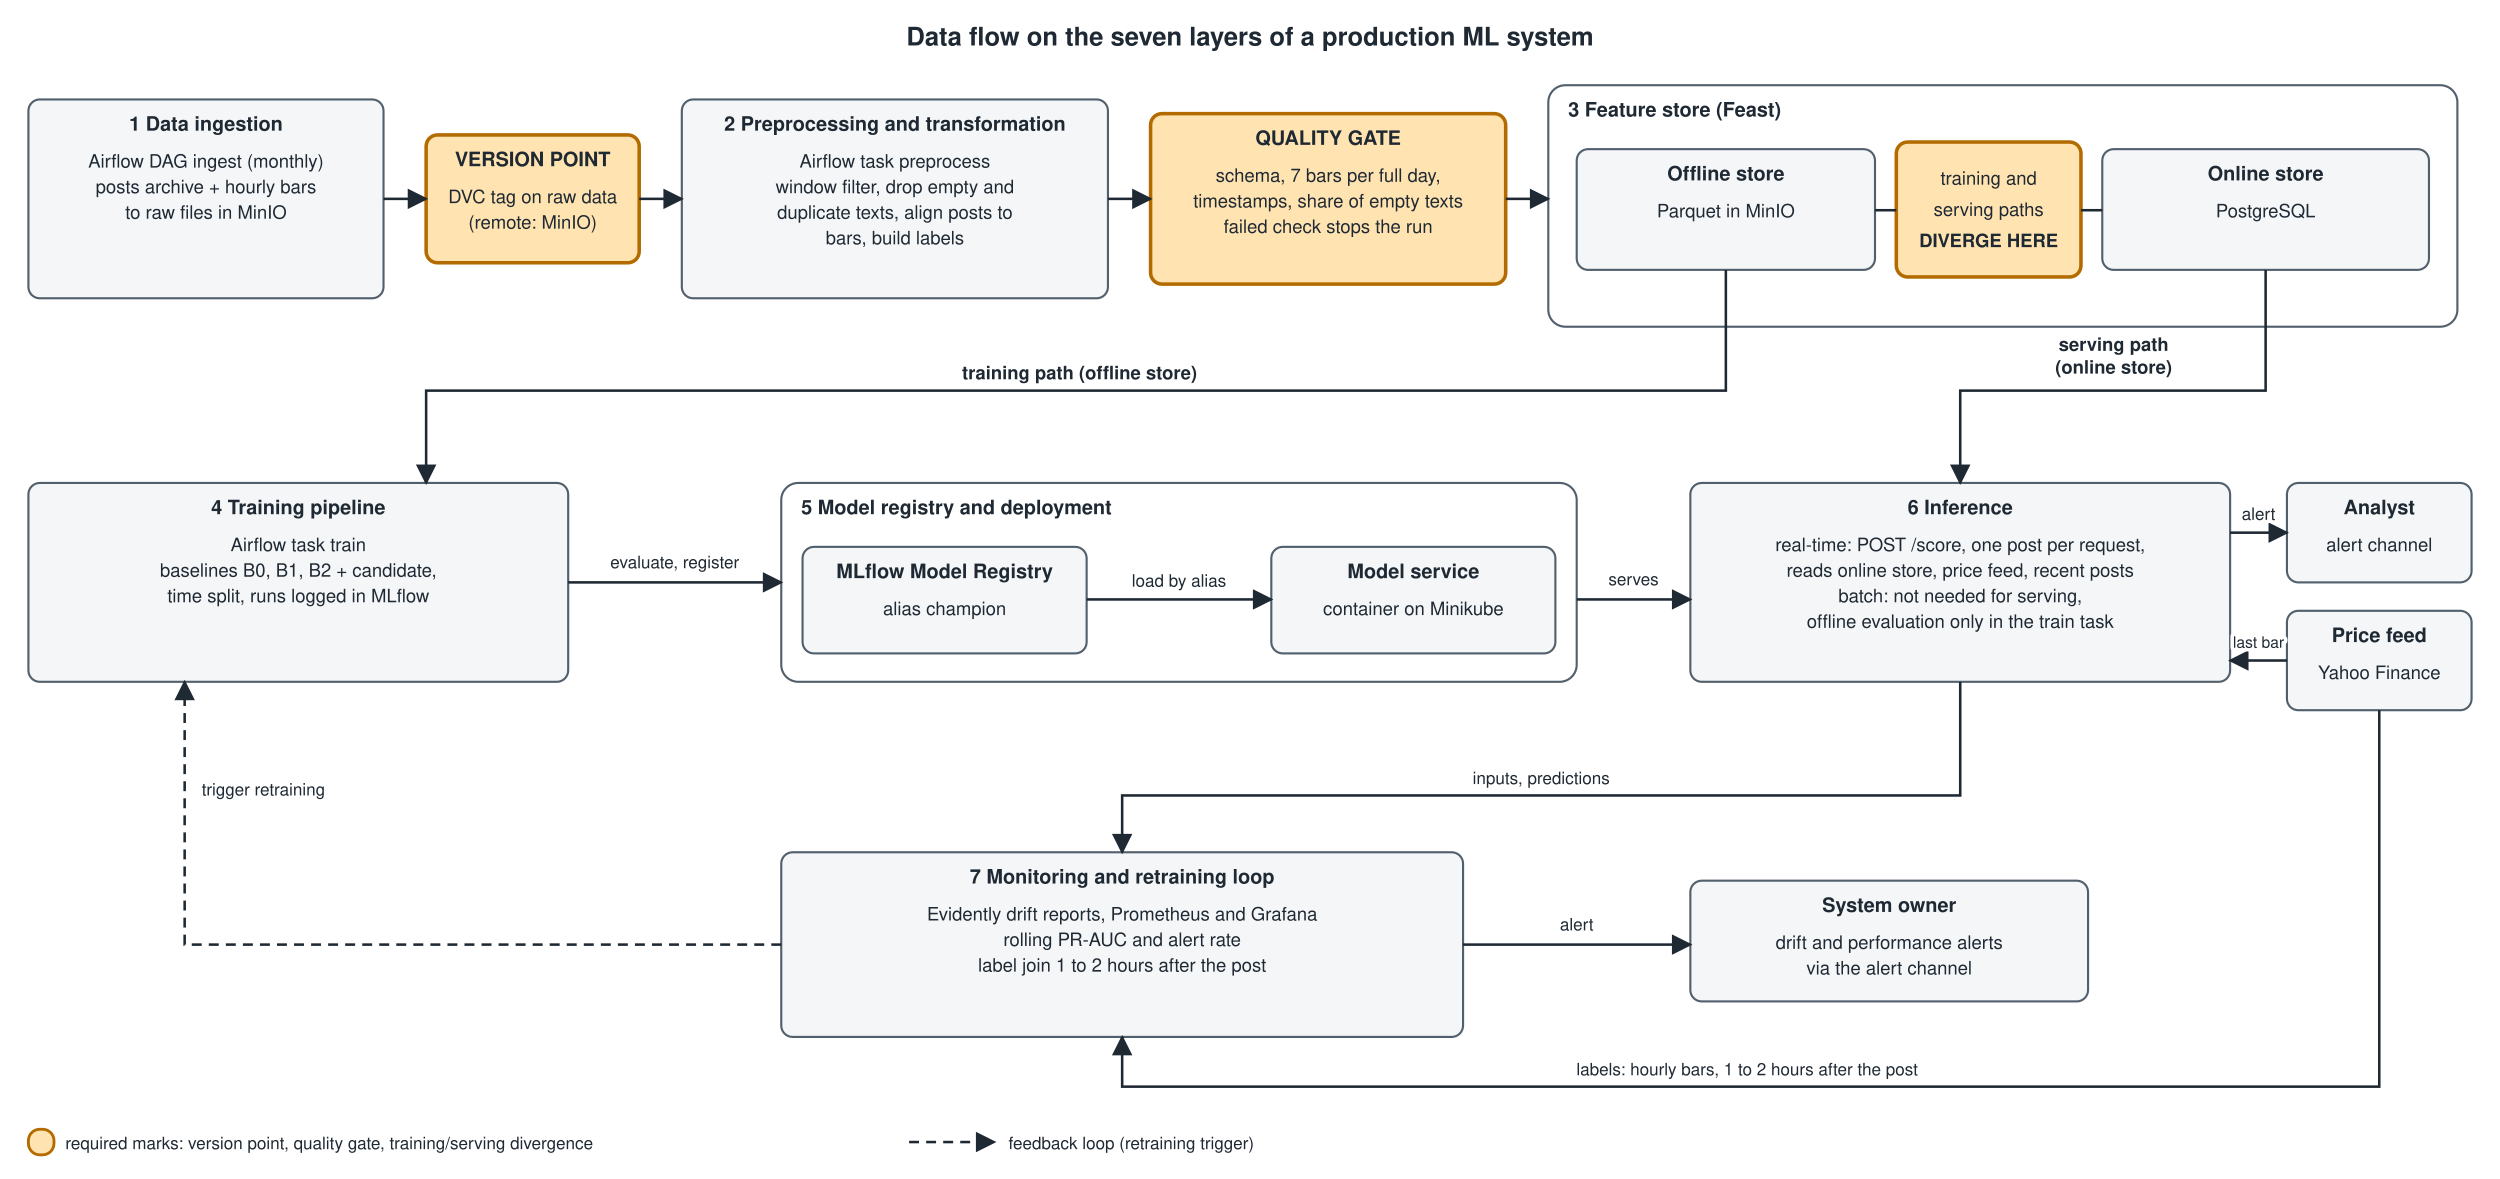
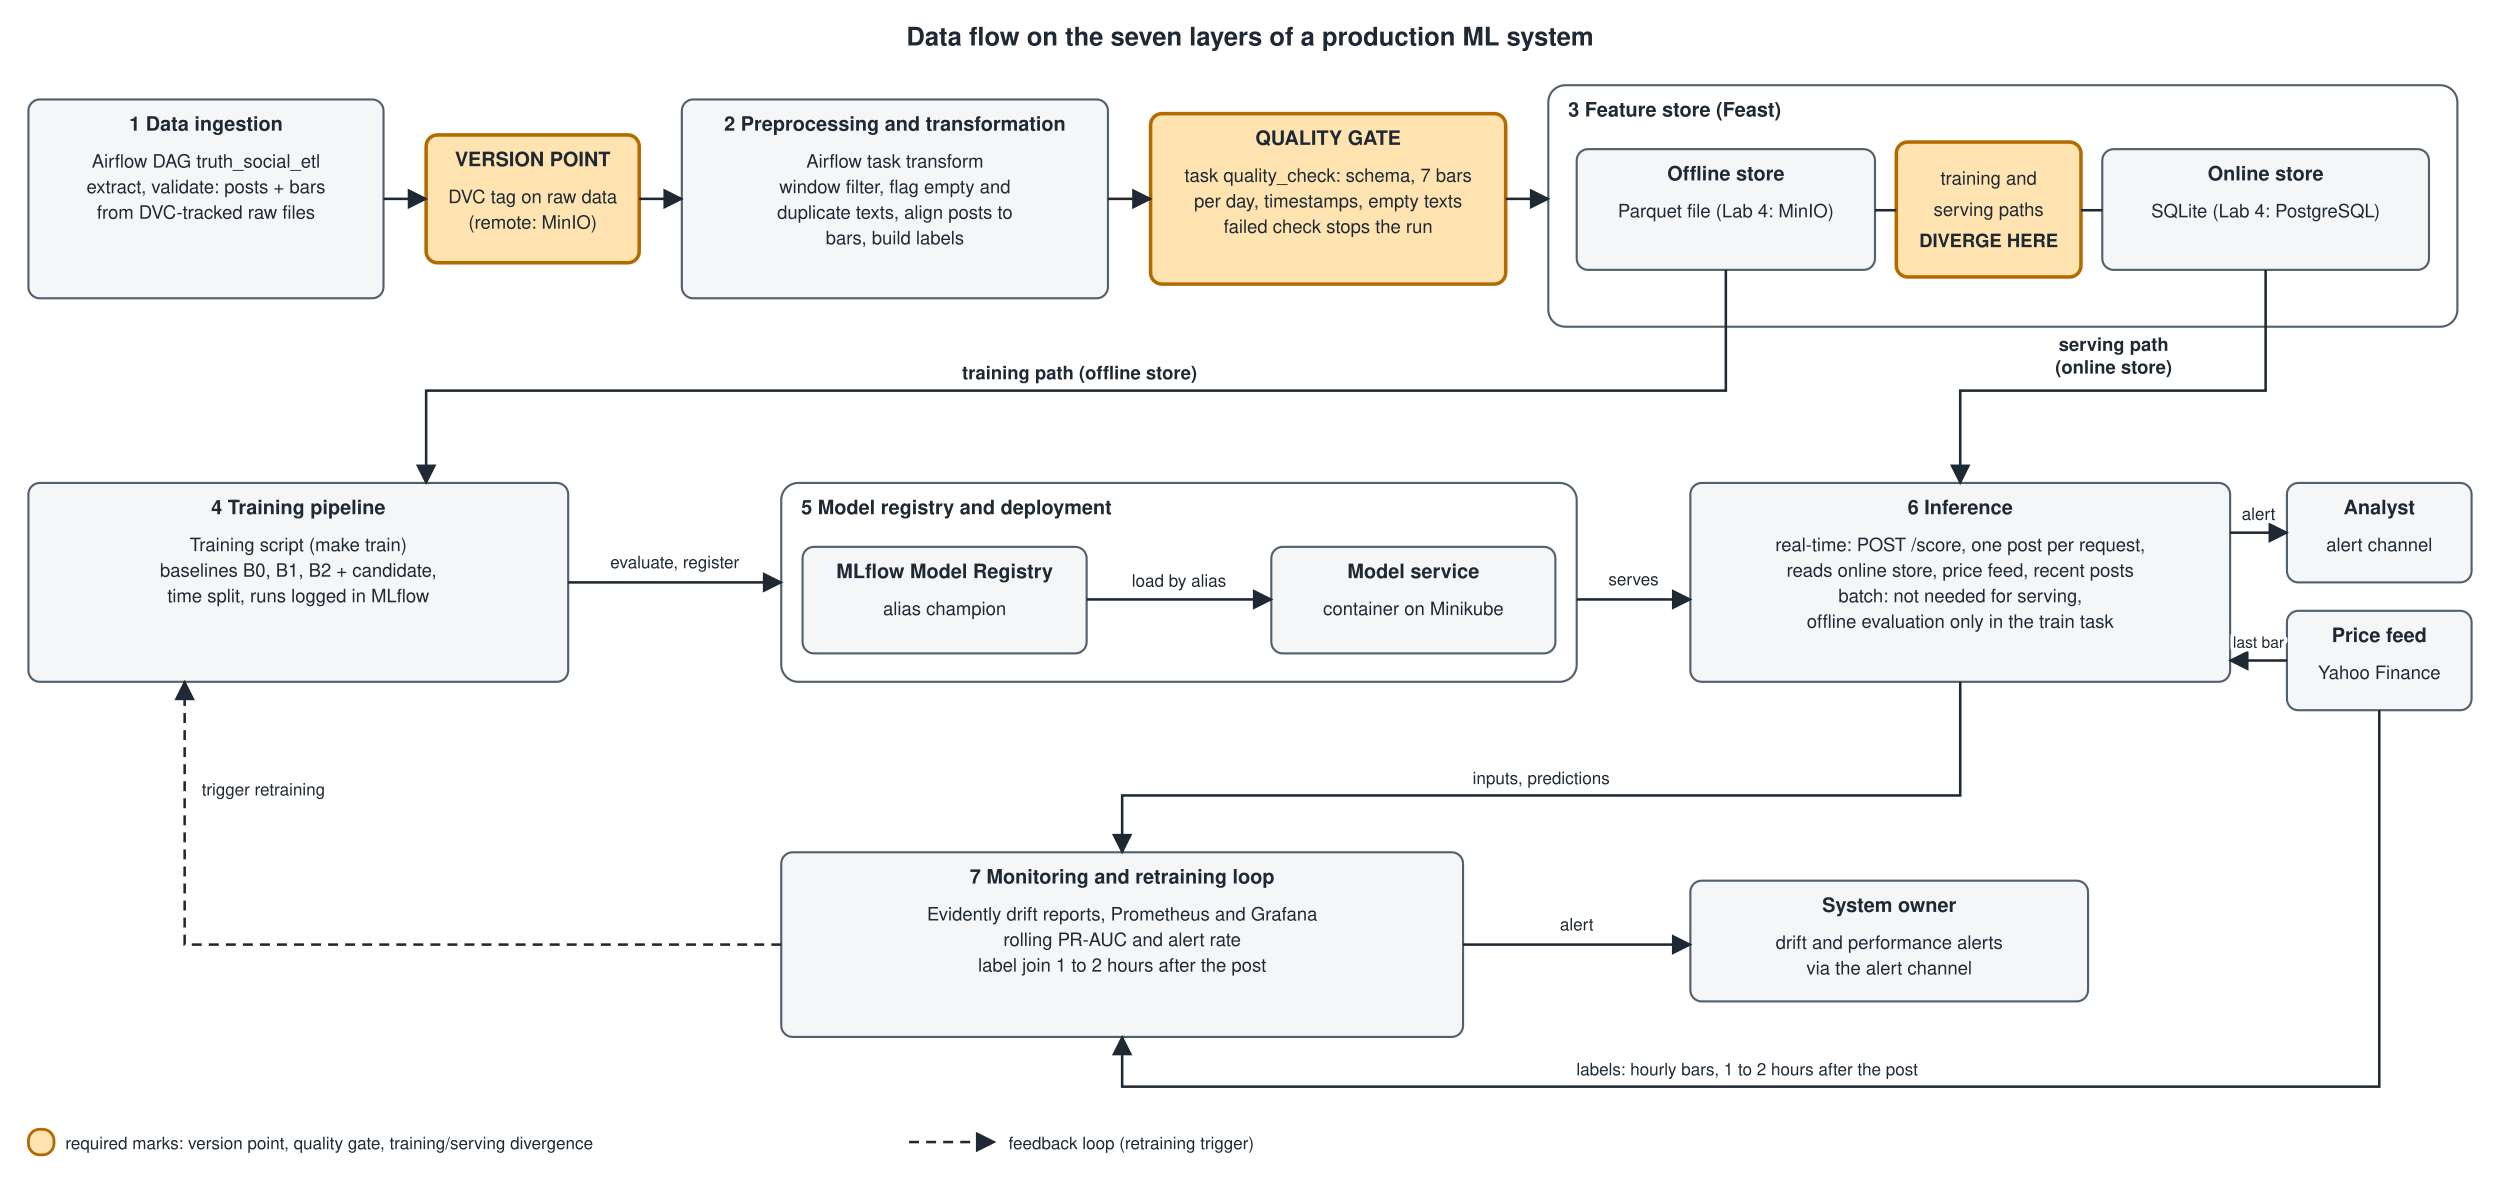
<svg xmlns="http://www.w3.org/2000/svg" width="1760" height="830" viewBox="0 0 1760 830">
  <defs>
    <marker id="ah" viewBox="0 0 10 10" refX="9" refY="5" markerWidth="8" markerHeight="8" orient="auto-start-reverse">
      <path d="M 0 0 L 10 5 L 0 10 z" fill="#1f2933" />
    </marker>
  </defs>
  <rect width="1760" height="830" fill="#ffffff" />
  <text x="880" y="32" font-family="Helvetica, Arial, sans-serif" font-size="18" font-weight="700" text-anchor="middle" fill="#1f2933">Data flow on the seven layers of a production ML system</text>
  <rect x="20" y="70" width="250" height="140" rx="8" fill="#f4f6f8" stroke="#52606d" stroke-width="1.5" />
  <text x="145.0" y="92" font-family="Helvetica, Arial, sans-serif" font-size="14" font-weight="700" text-anchor="middle" fill="#1f2933">1 Data ingestion</text>
-   <text x="145.0" y="118" font-family="Helvetica, Arial, sans-serif" font-size="13" font-weight="400" text-anchor="middle" fill="#1f2933">Airflow DAG ingest (monthly)</text>
-   <text x="145.0" y="136" font-family="Helvetica, Arial, sans-serif" font-size="13" font-weight="400" text-anchor="middle" fill="#1f2933">posts archive + hourly bars</text>
-   <text x="145.0" y="154" font-family="Helvetica, Arial, sans-serif" font-size="13" font-weight="400" text-anchor="middle" fill="#1f2933">to raw files in MinIO</text>
+   <text x="145.0" y="118" font-family="Helvetica, Arial, sans-serif" font-size="13" font-weight="400" text-anchor="middle" fill="#1f2933">Airflow DAG truth_social_etl</text>
+   <text x="145.0" y="136" font-family="Helvetica, Arial, sans-serif" font-size="13" font-weight="400" text-anchor="middle" fill="#1f2933">extract, validate: posts + bars</text>
+   <text x="145.0" y="154" font-family="Helvetica, Arial, sans-serif" font-size="13" font-weight="400" text-anchor="middle" fill="#1f2933">from DVC-tracked raw files</text>
  <rect x="300" y="95" width="150" height="90" rx="8" fill="#ffe3b0" stroke="#b36b00" stroke-width="2.5" />
  <text x="375.0" y="117" font-family="Helvetica, Arial, sans-serif" font-size="14" font-weight="700" text-anchor="middle" fill="#1f2933">VERSION POINT</text>
  <text x="375.0" y="143" font-family="Helvetica, Arial, sans-serif" font-size="13" font-weight="400" text-anchor="middle" fill="#1f2933">DVC tag on raw data</text>
  <text x="375.0" y="161" font-family="Helvetica, Arial, sans-serif" font-size="13" font-weight="400" text-anchor="middle" fill="#1f2933">(remote: MinIO)</text>
  <rect x="480" y="70" width="300" height="140" rx="8" fill="#f4f6f8" stroke="#52606d" stroke-width="1.5" />
  <text x="630.0" y="92" font-family="Helvetica, Arial, sans-serif" font-size="14" font-weight="700" text-anchor="middle" fill="#1f2933">2 Preprocessing and transformation</text>
-   <text x="630.0" y="118" font-family="Helvetica, Arial, sans-serif" font-size="13" font-weight="400" text-anchor="middle" fill="#1f2933">Airflow task preprocess</text>
-   <text x="630.0" y="136" font-family="Helvetica, Arial, sans-serif" font-size="13" font-weight="400" text-anchor="middle" fill="#1f2933">window filter, drop empty and</text>
+   <text x="630.0" y="118" font-family="Helvetica, Arial, sans-serif" font-size="13" font-weight="400" text-anchor="middle" fill="#1f2933">Airflow task transform</text>
+   <text x="630.0" y="136" font-family="Helvetica, Arial, sans-serif" font-size="13" font-weight="400" text-anchor="middle" fill="#1f2933">window filter, flag empty and</text>
  <text x="630.0" y="154" font-family="Helvetica, Arial, sans-serif" font-size="13" font-weight="400" text-anchor="middle" fill="#1f2933">duplicate texts, align posts to</text>
  <text x="630.0" y="172" font-family="Helvetica, Arial, sans-serif" font-size="13" font-weight="400" text-anchor="middle" fill="#1f2933">bars, build labels</text>
  <rect x="810" y="80" width="250" height="120" rx="8" fill="#ffe3b0" stroke="#b36b00" stroke-width="2.5" />
  <text x="935.0" y="102" font-family="Helvetica, Arial, sans-serif" font-size="14" font-weight="700" text-anchor="middle" fill="#1f2933">QUALITY GATE</text>
-   <text x="935.0" y="128" font-family="Helvetica, Arial, sans-serif" font-size="13" font-weight="400" text-anchor="middle" fill="#1f2933">schema, 7 bars per full day,</text>
-   <text x="935.0" y="146" font-family="Helvetica, Arial, sans-serif" font-size="13" font-weight="400" text-anchor="middle" fill="#1f2933">timestamps, share of empty texts</text>
+   <text x="935.0" y="128" font-family="Helvetica, Arial, sans-serif" font-size="13" font-weight="400" text-anchor="middle" fill="#1f2933">task quality_check: schema, 7 bars</text>
+   <text x="935.0" y="146" font-family="Helvetica, Arial, sans-serif" font-size="13" font-weight="400" text-anchor="middle" fill="#1f2933">per day, timestamps, empty texts</text>
  <text x="935.0" y="164" font-family="Helvetica, Arial, sans-serif" font-size="13" font-weight="400" text-anchor="middle" fill="#1f2933">failed check stops the run</text>
  <rect x="1090" y="60" width="640" height="170" rx="12" fill="#ffffff" stroke="#52606d" stroke-width="1.5" />
  <text x="1104" y="82" font-family="Helvetica, Arial, sans-serif" font-size="14" font-weight="700" text-anchor="start" fill="#1f2933">3 Feature store (Feast)</text>
  <rect x="1110" y="105" width="210" height="85" rx="8" fill="#f4f6f8" stroke="#52606d" stroke-width="1.5" />
  <text x="1215.0" y="127" font-family="Helvetica, Arial, sans-serif" font-size="14" font-weight="700" text-anchor="middle" fill="#1f2933">Offline store</text>
-   <text x="1215.0" y="153" font-family="Helvetica, Arial, sans-serif" font-size="13" font-weight="400" text-anchor="middle" fill="#1f2933">Parquet in MinIO</text>
+   <text x="1215.0" y="153" font-family="Helvetica, Arial, sans-serif" font-size="13" font-weight="400" text-anchor="middle" fill="#1f2933">Parquet file (Lab 4: MinIO)</text>
  <rect x="1480" y="105" width="230" height="85" rx="8" fill="#f4f6f8" stroke="#52606d" stroke-width="1.5" />
  <text x="1595.0" y="127" font-family="Helvetica, Arial, sans-serif" font-size="14" font-weight="700" text-anchor="middle" fill="#1f2933">Online store</text>
-   <text x="1595.0" y="153" font-family="Helvetica, Arial, sans-serif" font-size="13" font-weight="400" text-anchor="middle" fill="#1f2933">PostgreSQL</text>
+   <text x="1595.0" y="153" font-family="Helvetica, Arial, sans-serif" font-size="13" font-weight="400" text-anchor="middle" fill="#1f2933">SQLite (Lab 4: PostgreSQL)</text>
  <rect x="1335" y="100" width="130" height="95" rx="8" fill="#ffe3b0" stroke="#b36b00" stroke-width="2.5" />
  <text x="1400" y="130" font-family="Helvetica, Arial, sans-serif" font-size="13" font-weight="400" text-anchor="middle" fill="#1f2933">training and</text>
  <text x="1400" y="152" font-family="Helvetica, Arial, sans-serif" font-size="13" font-weight="400" text-anchor="middle" fill="#1f2933">serving paths</text>
  <text x="1400" y="174" font-family="Helvetica, Arial, sans-serif" font-size="13" font-weight="700" text-anchor="middle" fill="#1f2933">DIVERGE HERE</text>
  <path d="M 1320 148 L 1335 148" fill="none" stroke="#1f2933" stroke-width="1.8" />
  <path d="M 1465 148 L 1480 148" fill="none" stroke="#1f2933" stroke-width="1.8" />
  <path d="M 270 140 L 300 140" fill="none" stroke="#1f2933" stroke-width="1.8" marker-end="url(#ah)" />
  <path d="M 450 140 L 480 140" fill="none" stroke="#1f2933" stroke-width="1.8" marker-end="url(#ah)" />
  <path d="M 780 140 L 810 140" fill="none" stroke="#1f2933" stroke-width="1.8" marker-end="url(#ah)" />
  <path d="M 1060 140 L 1090 140" fill="none" stroke="#1f2933" stroke-width="1.8" marker-end="url(#ah)" />
  <rect x="20" y="340" width="380" height="140" rx="8" fill="#f4f6f8" stroke="#52606d" stroke-width="1.5" />
  <text x="210.0" y="362" font-family="Helvetica, Arial, sans-serif" font-size="14" font-weight="700" text-anchor="middle" fill="#1f2933">4 Training pipeline</text>
-   <text x="210.0" y="388" font-family="Helvetica, Arial, sans-serif" font-size="13" font-weight="400" text-anchor="middle" fill="#1f2933">Airflow task train</text>
+   <text x="210.0" y="388" font-family="Helvetica, Arial, sans-serif" font-size="13" font-weight="400" text-anchor="middle" fill="#1f2933">Training script (make train)</text>
  <text x="210.0" y="406" font-family="Helvetica, Arial, sans-serif" font-size="13" font-weight="400" text-anchor="middle" fill="#1f2933">baselines B0, B1, B2 + candidate,</text>
  <text x="210.0" y="424" font-family="Helvetica, Arial, sans-serif" font-size="13" font-weight="400" text-anchor="middle" fill="#1f2933">time split, runs logged in MLflow</text>
  <rect x="550" y="340" width="560" height="140" rx="12" fill="#ffffff" stroke="#52606d" stroke-width="1.5" />
  <text x="564" y="362" font-family="Helvetica, Arial, sans-serif" font-size="14" font-weight="700" text-anchor="start" fill="#1f2933">5 Model registry and deployment</text>
  <rect x="565" y="385" width="200" height="75" rx="8" fill="#f4f6f8" stroke="#52606d" stroke-width="1.5" />
  <text x="665.0" y="407" font-family="Helvetica, Arial, sans-serif" font-size="14" font-weight="700" text-anchor="middle" fill="#1f2933">MLflow Model Registry</text>
  <text x="665.0" y="433" font-family="Helvetica, Arial, sans-serif" font-size="13" font-weight="400" text-anchor="middle" fill="#1f2933">alias champion</text>
  <rect x="895" y="385" width="200" height="75" rx="8" fill="#f4f6f8" stroke="#52606d" stroke-width="1.5" />
  <text x="995.0" y="407" font-family="Helvetica, Arial, sans-serif" font-size="14" font-weight="700" text-anchor="middle" fill="#1f2933">Model service</text>
  <text x="995.0" y="433" font-family="Helvetica, Arial, sans-serif" font-size="13" font-weight="400" text-anchor="middle" fill="#1f2933">container on Minikube</text>
  <path d="M 765 422 L 895 422" fill="none" stroke="#1f2933" stroke-width="1.8" marker-end="url(#ah)" />
  <text x="830" y="413" font-family="Helvetica, Arial, sans-serif" font-size="12" font-weight="400" text-anchor="middle" fill="#1f2933" stroke="white" stroke-width="5" paint-order="stroke" stroke-linejoin="round">load by alias</text>
  <rect x="1190" y="340" width="380" height="140" rx="8" fill="#f4f6f8" stroke="#52606d" stroke-width="1.5" />
  <text x="1380.0" y="362" font-family="Helvetica, Arial, sans-serif" font-size="14" font-weight="700" text-anchor="middle" fill="#1f2933">6 Inference</text>
  <text x="1380.0" y="388" font-family="Helvetica, Arial, sans-serif" font-size="13" font-weight="400" text-anchor="middle" fill="#1f2933">real-time: POST /score, one post per request,</text>
  <text x="1380.0" y="406" font-family="Helvetica, Arial, sans-serif" font-size="13" font-weight="400" text-anchor="middle" fill="#1f2933">reads online store, price feed, recent posts</text>
  <text x="1380.0" y="424" font-family="Helvetica, Arial, sans-serif" font-size="13" font-weight="400" text-anchor="middle" fill="#1f2933">batch: not needed for serving,</text>
  <text x="1380.0" y="442" font-family="Helvetica, Arial, sans-serif" font-size="13" font-weight="400" text-anchor="middle" fill="#1f2933">offline evaluation only in the train task</text>
  <rect x="1610" y="340" width="130" height="70" rx="8" fill="#f4f6f8" stroke="#52606d" stroke-width="1.5" />
  <text x="1675.0" y="362" font-family="Helvetica, Arial, sans-serif" font-size="14" font-weight="700" text-anchor="middle" fill="#1f2933">Analyst</text>
  <text x="1675.0" y="388" font-family="Helvetica, Arial, sans-serif" font-size="13" font-weight="400" text-anchor="middle" fill="#1f2933">alert channel</text>
  <rect x="1610" y="430" width="130" height="70" rx="8" fill="#f4f6f8" stroke="#52606d" stroke-width="1.5" />
  <text x="1675.0" y="452" font-family="Helvetica, Arial, sans-serif" font-size="14" font-weight="700" text-anchor="middle" fill="#1f2933">Price feed</text>
  <text x="1675.0" y="478" font-family="Helvetica, Arial, sans-serif" font-size="13" font-weight="400" text-anchor="middle" fill="#1f2933">Yahoo Finance</text>
  <rect x="550" y="600" width="480" height="130" rx="8" fill="#f4f6f8" stroke="#52606d" stroke-width="1.5" />
  <text x="790.0" y="622" font-family="Helvetica, Arial, sans-serif" font-size="14" font-weight="700" text-anchor="middle" fill="#1f2933">7 Monitoring and retraining loop</text>
  <text x="790.0" y="648" font-family="Helvetica, Arial, sans-serif" font-size="13" font-weight="400" text-anchor="middle" fill="#1f2933">Evidently drift reports, Prometheus and Grafana</text>
  <text x="790.0" y="666" font-family="Helvetica, Arial, sans-serif" font-size="13" font-weight="400" text-anchor="middle" fill="#1f2933">rolling PR-AUC and alert rate</text>
  <text x="790.0" y="684" font-family="Helvetica, Arial, sans-serif" font-size="13" font-weight="400" text-anchor="middle" fill="#1f2933">label join 1 to 2 hours after the post</text>
  <rect x="1190" y="620" width="280" height="85" rx="8" fill="#f4f6f8" stroke="#52606d" stroke-width="1.5" />
  <text x="1330.0" y="642" font-family="Helvetica, Arial, sans-serif" font-size="14" font-weight="700" text-anchor="middle" fill="#1f2933">System owner</text>
  <text x="1330.0" y="668" font-family="Helvetica, Arial, sans-serif" font-size="13" font-weight="400" text-anchor="middle" fill="#1f2933">drift and performance alerts</text>
  <text x="1330.0" y="686" font-family="Helvetica, Arial, sans-serif" font-size="13" font-weight="400" text-anchor="middle" fill="#1f2933">via the alert channel</text>
  <path d="M 1215 190 L 1215 275 L 300 275 L 300 340" fill="none" stroke="#1f2933" stroke-width="1.8" marker-end="url(#ah)" />
  <text x="760" y="267" font-family="Helvetica, Arial, sans-serif" font-size="13" font-weight="700" text-anchor="middle" fill="#1f2933" stroke="white" stroke-width="5" paint-order="stroke" stroke-linejoin="round">training path (offline store)</text>
  <path d="M 1595 190 L 1595 275 L 1380 275 L 1380 340" fill="none" stroke="#1f2933" stroke-width="1.8" marker-end="url(#ah)" />
  <text x="1488" y="247" font-family="Helvetica, Arial, sans-serif" font-size="13" font-weight="700" text-anchor="middle" fill="#1f2933" stroke="white" stroke-width="5" paint-order="stroke" stroke-linejoin="round">serving path</text>
  <text x="1488" y="263" font-family="Helvetica, Arial, sans-serif" font-size="13" font-weight="700" text-anchor="middle" fill="#1f2933" stroke="white" stroke-width="5" paint-order="stroke" stroke-linejoin="round">(online store)</text>
  <path d="M 400 410 L 550 410" fill="none" stroke="#1f2933" stroke-width="1.8" marker-end="url(#ah)" />
  <text x="475" y="400" font-family="Helvetica, Arial, sans-serif" font-size="12" font-weight="400" text-anchor="middle" fill="#1f2933" stroke="white" stroke-width="5" paint-order="stroke" stroke-linejoin="round">evaluate, register</text>
  <path d="M 1110 422 L 1190 422" fill="none" stroke="#1f2933" stroke-width="1.8" marker-end="url(#ah)" />
  <text x="1150" y="412" font-family="Helvetica, Arial, sans-serif" font-size="12" font-weight="400" text-anchor="middle" fill="#1f2933" stroke="white" stroke-width="5" paint-order="stroke" stroke-linejoin="round">serves</text>
  <path d="M 1570 375 L 1610 375" fill="none" stroke="#1f2933" stroke-width="1.8" marker-end="url(#ah)" />
  <text x="1590" y="366" font-family="Helvetica, Arial, sans-serif" font-size="12" font-weight="400" text-anchor="middle" fill="#1f2933" stroke="white" stroke-width="5" paint-order="stroke" stroke-linejoin="round">alert</text>
  <path d="M 1610 465 L 1570 465" fill="none" stroke="#1f2933" stroke-width="1.8" marker-end="url(#ah)" />
  <text x="1590" y="456" font-family="Helvetica, Arial, sans-serif" font-size="11" font-weight="400" text-anchor="middle" fill="#1f2933" stroke="white" stroke-width="5" paint-order="stroke" stroke-linejoin="round">last bar</text>
  <path d="M 1675 500 L 1675 765 L 790 765 L 790 730" fill="none" stroke="#1f2933" stroke-width="1.8" marker-end="url(#ah)" />
  <text x="1230" y="757" font-family="Helvetica, Arial, sans-serif" font-size="12" font-weight="400" text-anchor="middle" fill="#1f2933" stroke="white" stroke-width="5" paint-order="stroke" stroke-linejoin="round">labels: hourly bars, 1 to 2 hours after the post</text>
  <path d="M 1380 480 L 1380 560 L 790 560 L 790 600" fill="none" stroke="#1f2933" stroke-width="1.8" marker-end="url(#ah)" />
  <text x="1085" y="552" font-family="Helvetica, Arial, sans-serif" font-size="12" font-weight="400" text-anchor="middle" fill="#1f2933" stroke="white" stroke-width="5" paint-order="stroke" stroke-linejoin="round">inputs, predictions</text>
  <path d="M 1030 665 L 1190 665" fill="none" stroke="#1f2933" stroke-width="1.8" marker-end="url(#ah)" />
  <text x="1110" y="655" font-family="Helvetica, Arial, sans-serif" font-size="12" font-weight="400" text-anchor="middle" fill="#1f2933" stroke="white" stroke-width="5" paint-order="stroke" stroke-linejoin="round">alert</text>
  <path d="M 550 665 L 130 665 L 130 480" fill="none" stroke="#1f2933" stroke-width="1.8" stroke-dasharray="7 5" marker-end="url(#ah)" />
  <text x="142" y="560" font-family="Helvetica, Arial, sans-serif" font-size="12" font-weight="400" text-anchor="start" fill="#1f2933" stroke="white" stroke-width="5" paint-order="stroke" stroke-linejoin="round">trigger retraining</text>
  <rect x="20" y="795" width="18" height="18" rx="8" fill="#ffe3b0" stroke="#b36b00" stroke-width="2" />
  <text x="46" y="809" font-family="Helvetica, Arial, sans-serif" font-size="12" font-weight="400" text-anchor="start" fill="#1f2933">required marks: version point, quality gate, training/serving divergence</text>
  <path d="M 640 804 L 700 804" fill="none" stroke="#1f2933" stroke-width="1.8" stroke-dasharray="7 5" marker-end="url(#ah)" />
  <text x="710" y="809" font-family="Helvetica, Arial, sans-serif" font-size="12" font-weight="400" text-anchor="start" fill="#1f2933">feedback loop (retraining trigger)</text>
</svg>
